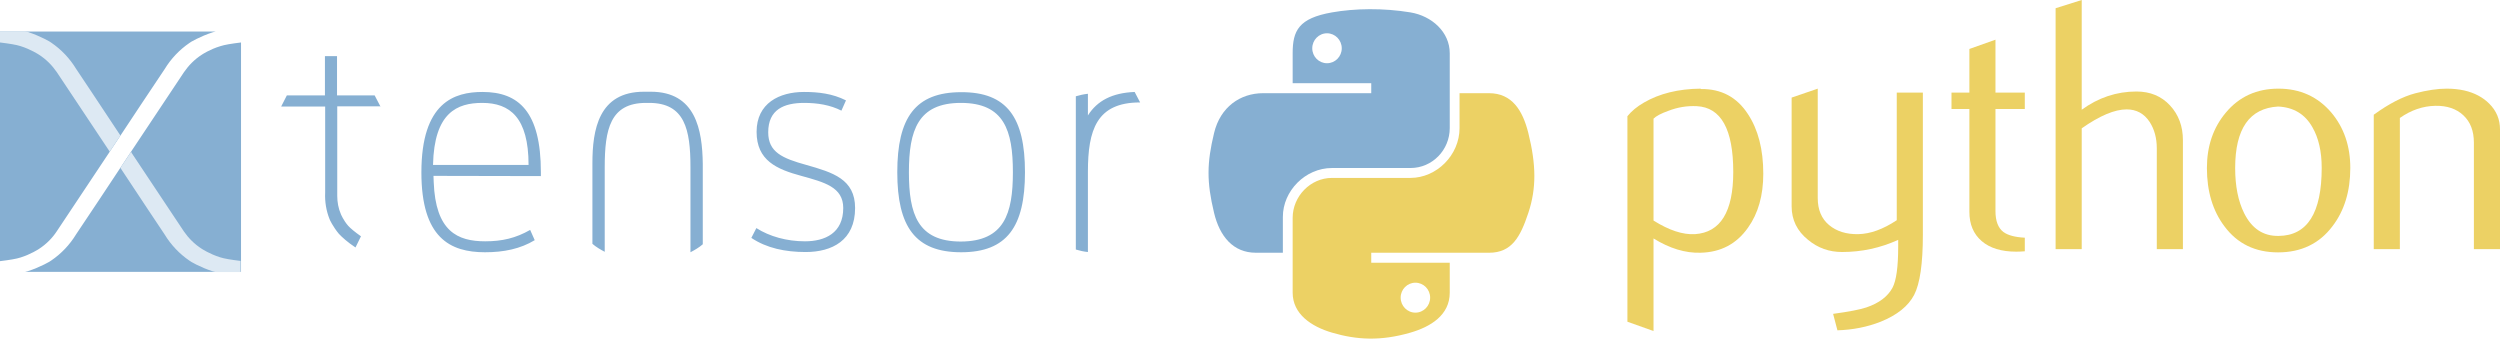
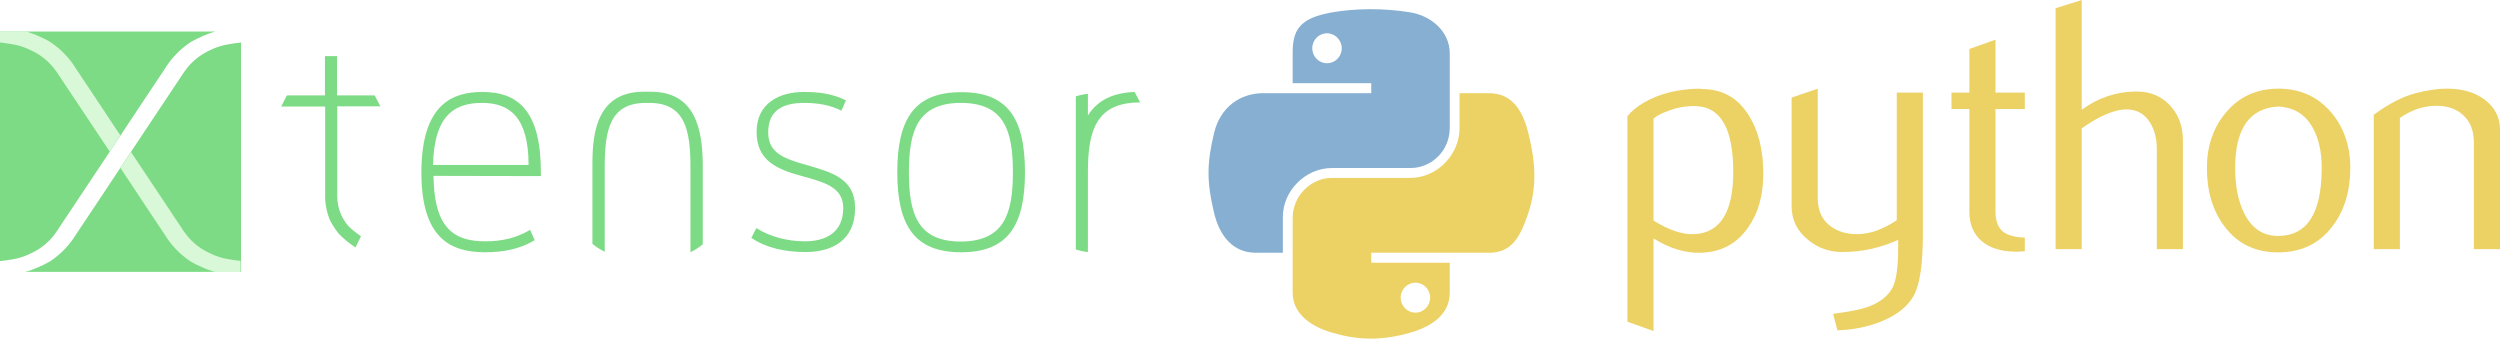
- <svg xmlns="http://www.w3.org/2000/svg" xmlns:xlink="http://www.w3.org/1999/xlink" version="1.1" id="Calque_1" x="0px" y="0px" viewBox="0 0 1096.367 148.495" xml:space="preserve" width="1096.367" height="148.495">
+ <svg xmlns="http://www.w3.org/2000/svg" xmlns:xlink="http://www.w3.org/1999/xlink" id="Calque_1" width="1096.367" height="148.495" x="0" y="0" version="1.1" viewBox="0 0 1096.367 148.495" xml:space="preserve">
  <defs id="defs11">
-     <radialGradient cx="61.519" cy="132.286" r="29.037" fx="61.519" fy="132.286" id="radialGradient1480" xlink:href="#linearGradient2795" gradientUnits="userSpaceOnUse" gradientTransform="matrix(2.2482417e-8,-0.3084284,1.355673,4.8736626e-7,412.4108,172.8244)" />
+     <radialGradient id="radialGradient1480" cx="61.519" cy="132.286" r="29.037" fx="61.519" fy="132.286" gradientTransform="matrix(2.2482417e-8,-0.3084284,1.355673,4.8736626e-7,412.4108,172.8244)" gradientUnits="userSpaceOnUse" xlink:href="#linearGradient2795" />
    <linearGradient id="linearGradient2795">
-       <stop style="stop-color:#b8b8b8;stop-opacity:0.498" offset="0" id="stop2797" />
-       <stop style="stop-color:#7f7f7f;stop-opacity:0" offset="1" id="stop2799" />
+       <stop id="stop2797" offset="0" stop-color="#b8b8b8" stop-opacity=".498" />
+       <stop id="stop2799" offset="1" stop-color="#7f7f7f" stop-opacity="0" />
    </linearGradient>
-     <linearGradient x1="150.961" y1="192.352" x2="112.031" y2="137.273" id="linearGradient1475" xlink:href="#linearGradient4671" gradientUnits="userSpaceOnUse" gradientTransform="matrix(0.7230916,0,0,0.7300727,510.7304,-11.01198)" />
+     <linearGradient id="linearGradient1475" x1="150.961" x2="112.031" y1="192.352" y2="137.273" gradientTransform="matrix(0.7230916,0,0,0.7300727,510.7304,-11.01198)" gradientUnits="userSpaceOnUse" xlink:href="#linearGradient4671" />
    <linearGradient id="linearGradient4671">
-       <stop style="stop-color:#ffd43b;stop-opacity:1" offset="0" id="stop4673" />
-       <stop style="stop-color:#ffe873;stop-opacity:1" offset="1" id="stop4675" />
+       <stop id="stop4673" offset="0" stop-color="#ffd43b" stop-opacity="1" />
+       <stop id="stop4675" offset="1" stop-color="#ffe873" stop-opacity="1" />
    </linearGradient>
-     <linearGradient x1="26.649" y1="20.604" x2="135.665" y2="114.398" id="linearGradient1478" xlink:href="#linearGradient4689" gradientUnits="userSpaceOnUse" gradientTransform="matrix(0.7230916,0,0,0.7300727,510.7304,-11.01198)" />
+     <linearGradient id="linearGradient1478" x1="26.649" x2="135.665" y1="20.604" y2="114.398" gradientTransform="matrix(0.7230916,0,0,0.7300727,510.7304,-11.01198)" gradientUnits="userSpaceOnUse" xlink:href="#linearGradient4689" />
    <linearGradient id="linearGradient4689">
-       <stop style="stop-color:#5a9fd4;stop-opacity:1" offset="0" id="stop4691" />
-       <stop style="stop-color:#306998;stop-opacity:1" offset="1" id="stop4693" />
+       <stop id="stop4691" offset="0" stop-color="#5a9fd4" stop-opacity="1" />
+       <stop id="stop4693" offset="1" stop-color="#306998" stop-opacity="1" />
    </linearGradient>
  </defs>
-   <style type="text/css" id="style3">
- 	.st0{fill:#7DDB85;}
- 	.st1{fill:#D8F8D7;}
- </style>
-   <path class="st0" d="m 375,91.227 c 0,14.2 -10.1,19.3 -21.7,19.3 -8.9,0 -17.1,-1.7 -23.8,-6.2 l 2.2,-4.3 c 5.8,3.7 13.4,5.8 21.3,5.8 8.8,0 16.8,-3.6 16.8,-14.6 0,-9.2 -8.3,-11.3 -18.4,-14.1 -10.7,-2.9 -19.6,-6.7 -19.6,-19.3 0,-12.6 10,-17.5 20.8,-17.5 6.2,0 12.5,0.7 18.4,3.7 l -2,4.5 c -4.9,-2.5 -10.5,-3.4 -16.3,-3.4 -8.9,0 -15.8,2.9 -15.8,12.9 0,8.7 6.2,11.4 16.7,14.3 11.6,3.3 21.4,6.2 21.4,18.9 m 74.5,-15.7 c 0,23.9 -7.9,35.1 -28,35.1 -20.1,0 -28,-11.2 -28,-35.1 0,-23.9 7.9,-35.1 28,-35.1 20.1,-0.1 28,11.1 28,35.1 m -5.3,0 c 0,-18.3 -3.8,-30.4 -22.8,-30.4 -18.9,0 -22.8,12.1 -22.8,30.4 0,18.3 3.8,30.4 22.8,30.4 19,-0.1 22.8,-12.2 22.8,-30.4 m -158.8,-35.3 -3,0 c -19.9,0 -22.6,16.7 -22.6,31.4 l 0,35.3 c 1.6,1.4 3.5,2.5 5.4,3.5 l 0,-37.1 c 0,-16.6 2.4,-28.2 18.1,-28.2 l 1.4,0 c 15.6,0 18.1,11.6 18.1,28.2 l 0,37.3 c 1.9,-1 3.8,-2.1 5.4,-3.5 l 0,-35.3 c -0.2,-14.9 -3.1,-31.6 -22.8,-31.6 m 212.2,0.1 c -9.8,0.4 -16.4,3.8 -20.5,10.3 l 0,-9.5 c -1.9,0.2 -3.6,0.6 -5.3,1.1 l 0,67.2 c 1.6,0.5 3.4,0.9 5.3,1.1 l 0,-34.8 0,0 c 0,-0.2 0,-0.3 0,-0.4 0,-18.3 3.8,-30.4 22.8,-30.4 l 0.1,0 -2.4,-4.6 m -330.7,6.6 0,-0.2 -0.1,0 0.1,0.2 m -19.1,-4.9 0,-17.4 -5.3,0 0,17.2 -16.7,0 -2.5,4.9 19.3,0 c 0,0 0,35.7 0,37.7 -0.2,4.1 0.5,8.1 1.9,11.6 0,0.2 1.6,3.5 4.1,6.5 1.3,1.4 3.8,3.7 7.3,6 l 2.4,-4.9 c -2.7,-1.9 -4.6,-3.5 -5.6,-4.6 -2.1,-2.4 -3.2,-5.1 -3.2,-5.1 -1.1,-2.5 -1.6,-5.3 -1.6,-8 0,-1.9 0,-39.3 0,-39.3 l 18.9,0 -2.5,-4.8 -16.5,0 m 89.4,33.7 0,1.8 -0.1,-0.1 -47,-0.1 0.1,2.7 c 0.8,21.6 10.4,26 22.6,26 7.4,0 13.4,-1.4 19.7,-5 l 2,4.5 c -6.3,3.8 -13.5,5.3 -21.8,5.3 -15.4,0 -27.9,-6.4 -27.9,-35 0,-30.8 14.5,-35.3 26.8,-35.3 15.9,0 25.6,8.7 25.6,35.2 m -5.4,-3.2 c 0,-20.8 -8.2,-27.2 -20.3,-27.2 -11,0 -21.1,4.2 -21.6,27.2 l 41.9,0 m -143.2,-48.4 c -3.3,2.1 -5.9,4.8 -7.9,7.7 -1,1.5 -15,22.5 -22.9,34.4 l 0,0 c -6.6,10 -23.2,35 -24.4,36.7 -2.8,4.6 -6.5,8.5 -10.9,11.5 -0.1,0.2 -4.7,2.9 -10.3,4.7 -0.4,0.1 -0.8,0.2 -1.2,0.3 l 94.7,0 0,-100.6 c -4.1,0.5 -7.2,1 -9,1.6 -4.7,1.4 -8.1,3.7 -8.1,3.7 M 24.9,101.427 c 1,-1.5 15,-22.5 22.9,-34.4 l 0,0 c 6.6,-10 23.2,-35 24.4,-36.7 2.8,-4.6 6.5,-8.5 10.9,-11.5 0.1,-0.2 4.7,-2.9 10.3,-4.7 0.4,-0.1 0.8,-0.2 1.2,-0.3 l -94.6,0 0,100.7 c 4.1,-0.5 7.2,-1 9,-1.6 4.5,-1.4 8,-3.7 8,-3.7 3.4,-2.2 6,-4.9 7.9,-7.8" id="path5" style="fill:#86afd2;fill-opacity:1" />
-   <path class="st1" d="m 57.5,66.527 c -1.3,1.9 -2.9,4.4 -4.7,7.1 7.7,11.6 18.4,27.8 19.4,29.2 2.8,4.6 6.5,8.5 10.9,11.5 0.1,0.2 4.7,2.9 10.3,4.7 0.4,0.1 0.8,0.2 1.2,0.3 l 10.9,0 0,-4.9 c -4.1,-0.5 -7.2,-1 -9,-1.6 -4.5,-1.4 -8,-3.7 -8,-3.7 -3.3,-2.1 -5.9,-4.8 -7.9,-7.7 -1,-1.5 -15,-22.5 -22.9,-34.4 l 0,0 c 0,-0.2 -0.1,-0.3 -0.2,-0.5 m -46.6,-52.8 -10.9,0 0,4.9 c 4.1,0.5 7.2,1 9,1.6 4.5,1.4 8,3.7 8,3.7 3.3,2.1 5.9,4.8 7.9,7.7 1,1.5 15,22.5 22.9,34.4 l 0,0 c 0.1,0.2 0.2,0.3 0.3,0.5 1.3,-1.9 2.9,-4.4 4.7,-7.1 -7.7,-11.6 -18.4,-27.8 -19.4,-29.2 -2.8,-4.6 -6.5,-8.5 -10.9,-11.5 -0.1,-0.2 -4.7,-2.9 -10.3,-4.7 -0.4,-0.1 -0.8,-0.2 -1.3,-0.3" id="path7" style="fill:#dde9f3;fill-opacity:1" />
-   <path id="path46" style="fill:#ecd164;fill-opacity:1" d="m 760.115,75.412 c 0,-18.718 -5.337,-28.328 -16.012,-28.854 -4.247,-0.2 -8.394,0.476 -12.429,2.042 -3.22,1.153 -5.387,2.293 -6.528,3.445 l 0,44.678 c 6.828,4.285 12.892,6.277 18.179,5.964 11.188,-0.739 16.789,-9.823 16.789,-27.275 z m 13.168,0.777 c 0,9.509 -2.23,17.403 -6.716,23.68 -4.999,7.104 -11.928,10.762 -20.786,10.963 -6.678,0.213 -13.556,-1.879 -20.635,-6.264 l 0,40.606 -11.451,-4.084 0,-90.133 c 1.879,-2.305 4.297,-4.285 7.229,-5.964 6.816,-3.972 15.097,-6.014 24.845,-6.114 l 0.163,0.163 c 8.908,-0.113 15.774,3.546 20.598,10.963 4.498,6.803 6.753,15.523 6.753,26.185 z" />
-   <path id="path48" style="fill:#ecd164;fill-opacity:1" d="m 843.27,102.837 c 0,12.754 -1.278,21.587 -3.834,26.499 -2.568,4.911 -7.455,8.833 -14.671,11.752 -5.851,2.305 -12.178,3.558 -18.969,3.771 l -1.892,-7.217 c 6.903,-0.94 11.765,-1.879 14.584,-2.819 5.55,-1.879 9.359,-4.761 11.451,-8.62 1.679,-3.145 2.506,-9.146 2.506,-18.029 l 0,-2.982 c -7.831,3.558 -16.037,5.325 -24.619,5.325 -5.638,0 -10.612,-1.767 -14.897,-5.325 -4.811,-3.871 -7.217,-8.783 -7.217,-14.734 l 0,-47.66 11.451,-3.922 0,47.973 c 0,5.124 1.654,9.071 4.961,11.84 3.308,2.769 7.593,4.097 12.842,3.997 5.25,-0.113 10.875,-2.142 16.851,-6.114 l 0,-55.967 11.451,0 0,62.231 z" />
-   <path id="path50" style="fill:#ecd164;fill-opacity:1" d="m 887.973,110.204 c -1.366,0.113 -2.619,0.163 -3.771,0.163 -6.477,0 -11.527,-1.541 -15.135,-4.636 -3.596,-3.095 -5.4,-7.367 -5.4,-12.817 l 0,-45.104 -7.843,0 0,-7.204 7.843,0 0,-19.132 11.439,-4.072 0,23.204 12.867,0 0,7.204 -12.867,0 0,44.791 c 0,4.297 1.153,7.342 3.458,9.121 1.98,1.466 5.124,2.305 9.409,2.518 l 0,5.964 z" />
-   <path id="path52" style="fill:#ecd164;fill-opacity:1" d="m 957.308,109.265 -11.451,0 0,-44.202 c 0,-4.498 -1.052,-8.369 -3.145,-11.602 -2.418,-3.658 -5.776,-5.488 -10.086,-5.488 -5.25,0 -11.815,2.769 -19.695,8.307 l 0,52.985 -11.451,0 0,-105.656 L 912.931,0 l 0,48.124 c 7.317,-5.325 15.31,-7.993 23.993,-7.993 6.064,0 10.975,2.042 14.734,6.114 3.771,4.072 5.651,9.146 5.651,15.21 l 0,47.81 0,0 z" />
-   <path id="path54" style="fill:#ecd164;fill-opacity:1" d="m 1018.174,73.607 c 0,-7.192 -1.366,-13.13 -4.084,-17.829 -3.232,-5.726 -8.257,-8.745 -15.047,-9.058 -12.554,0.727 -18.818,9.722 -18.818,26.962 0,7.906 1.303,14.509 3.934,19.808 3.358,6.753 8.394,10.086 15.11,9.973 12.604,-0.1 18.906,-10.048 18.906,-29.856 z m 12.541,0.075 c 0,10.236 -2.619,18.756 -7.843,25.559 -5.751,7.618 -13.694,11.439 -23.83,11.439 -10.048,0 -17.879,-3.821 -23.529,-11.439 -5.124,-6.803 -7.68,-15.323 -7.68,-25.559 0,-9.622 2.769,-17.716 8.307,-24.306 5.851,-6.991 13.544,-10.499 23.053,-10.499 9.509,0 17.252,3.508 23.216,10.499 5.538,6.59 8.307,14.684 8.307,24.306 z" />
-   <path id="path56" style="fill:#ecd164;fill-opacity:1" d="m 1096.367,109.265 -11.451,0 0,-46.708 c 0,-5.124 -1.541,-9.121 -4.623,-12.003 -3.082,-2.869 -7.192,-4.26 -12.316,-4.147 -5.438,0.1 -10.612,1.879 -15.523,5.325 l 0,57.533 -11.451,0 0,-58.949 c 6.59,-4.799 12.654,-7.931 18.192,-9.397 5.225,-1.366 9.835,-2.042 13.807,-2.042 2.719,0 5.275,0.263 7.68,0.789 4.498,1.04 8.156,2.969 10.975,5.801 3.145,3.132 4.711,6.891 4.711,11.289 l 0,52.509 z" />
-   <path id="path1948" style="fill:#86afd2;fill-opacity:1" d="m 600.593,4.031 c -5.892,0.027 -11.518,0.53 -16.469,1.406 -14.584,2.577 -17.232,7.97 -17.232,17.915 l 0,13.135 34.465,0 0,4.378 -34.465,0 -12.934,0 c -10.016,0 -18.787,6.02 -21.53,17.473 -3.164,13.128 -3.305,21.32 0,35.027 2.45,10.203 8.301,17.473 18.317,17.473 l 11.85,0 0,-15.746 c 0,-11.376 9.843,-21.41 21.53,-21.41 l 34.425,0 c 9.583,0 17.232,-7.89 17.232,-17.514 l 0,-32.818 c 0,-9.34 -7.879,-16.356 -17.232,-17.915 C 612.628,4.452 606.485,4.004 600.593,4.031 Z M 581.954,14.596 c 3.56,0 6.467,2.955 6.467,6.588 0,3.62 -2.907,6.548 -6.467,6.548 -3.573,-1e-6 -6.467,-2.927 -6.467,-6.548 0,-3.633 2.894,-6.588 6.467,-6.588 z" />
-   <path id="path1950" style="fill:#ecd164;fill-opacity:1" d="m 640.079,40.866 0,15.304 c 0,11.865 -10.059,21.852 -21.53,21.852 l -34.425,0 c -9.43,0 -17.232,8.07 -17.232,17.514 l 0,32.818 c 0,9.34 8.122,14.834 17.232,17.514 10.91,3.208 21.371,3.788 34.425,0 8.677,-2.512 17.232,-7.568 17.232,-17.514 l 0,-13.135 -34.425,0 0,-4.378 34.425,0 17.232,0 c 10.016,0 13.749,-6.987 17.232,-17.473 3.598,-10.796 3.445,-21.178 0,-35.027 -2.475,-9.971 -7.203,-17.473 -17.232,-17.473 l -12.934,0 z m -19.361,83.109 c 3.573,2e-5 6.467,2.927 6.467,6.548 0,3.633 -2.894,6.588 -6.467,6.588 -3.56,0 -6.467,-2.955 -6.467,-6.588 2e-5,-3.62 2.907,-6.548 6.467,-6.548 z" />
+   <style id="style3" type="text/css">.st0{fill:#7ddb85}.st1{fill:#d8f8d7}</style>
+   <path id="path5" fill="#86afd2" fill-opacity="1" d="m 375,91.227 c 0,14.2 -10.1,19.3 -21.7,19.3 -8.9,0 -17.1,-1.7 -23.8,-6.2 l 2.2,-4.3 c 5.8,3.7 13.4,5.8 21.3,5.8 8.8,0 16.8,-3.6 16.8,-14.6 0,-9.2 -8.3,-11.3 -18.4,-14.1 -10.7,-2.9 -19.6,-6.7 -19.6,-19.3 0,-12.6 10,-17.5 20.8,-17.5 6.2,0 12.5,0.7 18.4,3.7 l -2,4.5 c -4.9,-2.5 -10.5,-3.4 -16.3,-3.4 -8.9,0 -15.8,2.9 -15.8,12.9 0,8.7 6.2,11.4 16.7,14.3 11.6,3.3 21.4,6.2 21.4,18.9 m 74.5,-15.7 c 0,23.9 -7.9,35.1 -28,35.1 -20.1,0 -28,-11.2 -28,-35.1 0,-23.9 7.9,-35.1 28,-35.1 20.1,-0.1 28,11.1 28,35.1 m -5.3,0 c 0,-18.3 -3.8,-30.4 -22.8,-30.4 -18.9,0 -22.8,12.1 -22.8,30.4 0,18.3 3.8,30.4 22.8,30.4 19,-0.1 22.8,-12.2 22.8,-30.4 m -158.8,-35.3 -3,0 c -19.9,0 -22.6,16.7 -22.6,31.4 l 0,35.3 c 1.6,1.4 3.5,2.5 5.4,3.5 l 0,-37.1 c 0,-16.6 2.4,-28.2 18.1,-28.2 l 1.4,0 c 15.6,0 18.1,11.6 18.1,28.2 l 0,37.3 c 1.9,-1 3.8,-2.1 5.4,-3.5 l 0,-35.3 c -0.2,-14.9 -3.1,-31.6 -22.8,-31.6 m 212.2,0.1 c -9.8,0.4 -16.4,3.8 -20.5,10.3 l 0,-9.5 c -1.9,0.2 -3.6,0.6 -5.3,1.1 l 0,67.2 c 1.6,0.5 3.4,0.9 5.3,1.1 l 0,-34.8 0,0 c 0,-0.2 0,-0.3 0,-0.4 0,-18.3 3.8,-30.4 22.8,-30.4 l 0.1,0 -2.4,-4.6 m -330.7,6.6 0,-0.2 -0.1,0 0.1,0.2 m -19.1,-4.9 0,-17.4 -5.3,0 0,17.2 -16.7,0 -2.5,4.9 19.3,0 c 0,0 0,35.7 0,37.7 -0.2,4.1 0.5,8.1 1.9,11.6 0,0.2 1.6,3.5 4.1,6.5 1.3,1.4 3.8,3.7 7.3,6 l 2.4,-4.9 c -2.7,-1.9 -4.6,-3.5 -5.6,-4.6 -2.1,-2.4 -3.2,-5.1 -3.2,-5.1 -1.1,-2.5 -1.6,-5.3 -1.6,-8 0,-1.9 0,-39.3 0,-39.3 l 18.9,0 -2.5,-4.8 -16.5,0 m 89.4,33.7 0,1.8 -0.1,-0.1 -47,-0.1 0.1,2.7 c 0.8,21.6 10.4,26 22.6,26 7.4,0 13.4,-1.4 19.7,-5 l 2,4.5 c -6.3,3.8 -13.5,5.3 -21.8,5.3 -15.4,0 -27.9,-6.4 -27.9,-35 0,-30.8 14.5,-35.3 26.8,-35.3 15.9,0 25.6,8.7 25.6,35.2 m -5.4,-3.2 c 0,-20.8 -8.2,-27.2 -20.3,-27.2 -11,0 -21.1,4.2 -21.6,27.2 l 41.9,0 m -143.2,-48.4 c -3.3,2.1 -5.9,4.8 -7.9,7.7 -1,1.5 -15,22.5 -22.9,34.4 l 0,0 c -6.6,10 -23.2,35 -24.4,36.7 -2.8,4.6 -6.5,8.5 -10.9,11.5 -0.1,0.2 -4.7,2.9 -10.3,4.7 -0.4,0.1 -0.8,0.2 -1.2,0.3 l 94.7,0 0,-100.6 c -4.1,0.5 -7.2,1 -9,1.6 -4.7,1.4 -8.1,3.7 -8.1,3.7 M 24.9,101.427 c 1,-1.5 15,-22.5 22.9,-34.4 l 0,0 c 6.6,-10 23.2,-35 24.4,-36.7 2.8,-4.6 6.5,-8.5 10.9,-11.5 0.1,-0.2 4.7,-2.9 10.3,-4.7 0.4,-0.1 0.8,-0.2 1.2,-0.3 l -94.6,0 0,100.7 c 4.1,-0.5 7.2,-1 9,-1.6 4.5,-1.4 8,-3.7 8,-3.7 3.4,-2.2 6,-4.9 7.9,-7.8" class="st0" />
+   <path id="path7" fill="#dde9f3" fill-opacity="1" d="m 57.5,66.527 c -1.3,1.9 -2.9,4.4 -4.7,7.1 7.7,11.6 18.4,27.8 19.4,29.2 2.8,4.6 6.5,8.5 10.9,11.5 0.1,0.2 4.7,2.9 10.3,4.7 0.4,0.1 0.8,0.2 1.2,0.3 l 10.9,0 0,-4.9 c -4.1,-0.5 -7.2,-1 -9,-1.6 -4.5,-1.4 -8,-3.7 -8,-3.7 -3.3,-2.1 -5.9,-4.8 -7.9,-7.7 -1,-1.5 -15,-22.5 -22.9,-34.4 l 0,0 c 0,-0.2 -0.1,-0.3 -0.2,-0.5 m -46.6,-52.8 -10.9,0 0,4.9 c 4.1,0.5 7.2,1 9,1.6 4.5,1.4 8,3.7 8,3.7 3.3,2.1 5.9,4.8 7.9,7.7 1,1.5 15,22.5 22.9,34.4 l 0,0 c 0.1,0.2 0.2,0.3 0.3,0.5 1.3,-1.9 2.9,-4.4 4.7,-7.1 -7.7,-11.6 -18.4,-27.8 -19.4,-29.2 -2.8,-4.6 -6.5,-8.5 -10.9,-11.5 -0.1,-0.2 -4.7,-2.9 -10.3,-4.7 -0.4,-0.1 -0.8,-0.2 -1.3,-0.3" class="st1" />
+   <path id="path46" fill="#ecd164" fill-opacity="1" d="m 760.115,75.412 c 0,-18.718 -5.337,-28.328 -16.012,-28.854 -4.247,-0.2 -8.394,0.476 -12.429,2.042 -3.22,1.153 -5.387,2.293 -6.528,3.445 l 0,44.678 c 6.828,4.285 12.892,6.277 18.179,5.964 11.188,-0.739 16.789,-9.823 16.789,-27.275 z m 13.168,0.777 c 0,9.509 -2.23,17.403 -6.716,23.68 -4.999,7.104 -11.928,10.762 -20.786,10.963 -6.678,0.213 -13.556,-1.879 -20.635,-6.264 l 0,40.606 -11.451,-4.084 0,-90.133 c 1.879,-2.305 4.297,-4.285 7.229,-5.964 6.816,-3.972 15.097,-6.014 24.845,-6.114 l 0.163,0.163 c 8.908,-0.113 15.774,3.546 20.598,10.963 4.498,6.803 6.753,15.523 6.753,26.185 z" />
+   <path id="path48" fill="#ecd164" fill-opacity="1" d="m 843.27,102.837 c 0,12.754 -1.278,21.587 -3.834,26.499 -2.568,4.911 -7.455,8.833 -14.671,11.752 -5.851,2.305 -12.178,3.558 -18.969,3.771 l -1.892,-7.217 c 6.903,-0.94 11.765,-1.879 14.584,-2.819 5.55,-1.879 9.359,-4.761 11.451,-8.62 1.679,-3.145 2.506,-9.146 2.506,-18.029 l 0,-2.982 c -7.831,3.558 -16.037,5.325 -24.619,5.325 -5.638,0 -10.612,-1.767 -14.897,-5.325 -4.811,-3.871 -7.217,-8.783 -7.217,-14.734 l 0,-47.66 11.451,-3.922 0,47.973 c 0,5.124 1.654,9.071 4.961,11.84 3.308,2.769 7.593,4.097 12.842,3.997 5.25,-0.113 10.875,-2.142 16.851,-6.114 l 0,-55.967 11.451,0 0,62.231 z" />
+   <path id="path50" fill="#ecd164" fill-opacity="1" d="m 887.973,110.204 c -1.366,0.113 -2.619,0.163 -3.771,0.163 -6.477,0 -11.527,-1.541 -15.135,-4.636 -3.596,-3.095 -5.4,-7.367 -5.4,-12.817 l 0,-45.104 -7.843,0 0,-7.204 7.843,0 0,-19.132 11.439,-4.072 0,23.204 12.867,0 0,7.204 -12.867,0 0,44.791 c 0,4.297 1.153,7.342 3.458,9.121 1.98,1.466 5.124,2.305 9.409,2.518 l 0,5.964 z" />
+   <path id="path52" fill="#ecd164" fill-opacity="1" d="m 957.308,109.265 -11.451,0 0,-44.202 c 0,-4.498 -1.052,-8.369 -3.145,-11.602 -2.418,-3.658 -5.776,-5.488 -10.086,-5.488 -5.25,0 -11.815,2.769 -19.695,8.307 l 0,52.985 -11.451,0 0,-105.656 L 912.931,0 l 0,48.124 c 7.317,-5.325 15.31,-7.993 23.993,-7.993 6.064,0 10.975,2.042 14.734,6.114 3.771,4.072 5.651,9.146 5.651,15.21 l 0,47.81 0,0 z" />
+   <path id="path54" fill="#ecd164" fill-opacity="1" d="m 1018.174,73.607 c 0,-7.192 -1.366,-13.13 -4.084,-17.829 -3.232,-5.726 -8.257,-8.745 -15.047,-9.058 -12.554,0.727 -18.818,9.722 -18.818,26.962 0,7.906 1.303,14.509 3.934,19.808 3.358,6.753 8.394,10.086 15.11,9.973 12.604,-0.1 18.906,-10.048 18.906,-29.856 z m 12.541,0.075 c 0,10.236 -2.619,18.756 -7.843,25.559 -5.751,7.618 -13.694,11.439 -23.83,11.439 -10.048,0 -17.879,-3.821 -23.529,-11.439 -5.124,-6.803 -7.68,-15.323 -7.68,-25.559 0,-9.622 2.769,-17.716 8.307,-24.306 5.851,-6.991 13.544,-10.499 23.053,-10.499 9.509,0 17.252,3.508 23.216,10.499 5.538,6.59 8.307,14.684 8.307,24.306 z" />
+   <path id="path56" fill="#ecd164" fill-opacity="1" d="m 1096.367,109.265 -11.451,0 0,-46.708 c 0,-5.124 -1.541,-9.121 -4.623,-12.003 -3.082,-2.869 -7.192,-4.26 -12.316,-4.147 -5.438,0.1 -10.612,1.879 -15.523,5.325 l 0,57.533 -11.451,0 0,-58.949 c 6.59,-4.799 12.654,-7.931 18.192,-9.397 5.225,-1.366 9.835,-2.042 13.807,-2.042 2.719,0 5.275,0.263 7.68,0.789 4.498,1.04 8.156,2.969 10.975,5.801 3.145,3.132 4.711,6.891 4.711,11.289 l 0,52.509 z" />
+   <path id="path1948" fill="#86afd2" fill-opacity="1" d="m 600.593,4.031 c -5.892,0.027 -11.518,0.53 -16.469,1.406 -14.584,2.577 -17.232,7.97 -17.232,17.915 l 0,13.135 34.465,0 0,4.378 -34.465,0 -12.934,0 c -10.016,0 -18.787,6.02 -21.53,17.473 -3.164,13.128 -3.305,21.32 0,35.027 2.45,10.203 8.301,17.473 18.317,17.473 l 11.85,0 0,-15.746 c 0,-11.376 9.843,-21.41 21.53,-21.41 l 34.425,0 c 9.583,0 17.232,-7.89 17.232,-17.514 l 0,-32.818 c 0,-9.34 -7.879,-16.356 -17.232,-17.915 C 612.628,4.452 606.485,4.004 600.593,4.031 Z M 581.954,14.596 c 3.56,0 6.467,2.955 6.467,6.588 0,3.62 -2.907,6.548 -6.467,6.548 -3.573,-1e-6 -6.467,-2.927 -6.467,-6.548 0,-3.633 2.894,-6.588 6.467,-6.588 z" />
+   <path id="path1950" fill="#ecd164" fill-opacity="1" d="m 640.079,40.866 0,15.304 c 0,11.865 -10.059,21.852 -21.53,21.852 l -34.425,0 c -9.43,0 -17.232,8.07 -17.232,17.514 l 0,32.818 c 0,9.34 8.122,14.834 17.232,17.514 10.91,3.208 21.371,3.788 34.425,0 8.677,-2.512 17.232,-7.568 17.232,-17.514 l 0,-13.135 -34.425,0 0,-4.378 34.425,0 17.232,0 c 10.016,0 13.749,-6.987 17.232,-17.473 3.598,-10.796 3.445,-21.178 0,-35.027 -2.475,-9.971 -7.203,-17.473 -17.232,-17.473 l -12.934,0 z m -19.361,83.109 c 3.573,2e-5 6.467,2.927 6.467,6.548 0,3.633 -2.894,6.588 -6.467,6.588 -3.56,0 -6.467,-2.955 -6.467,-6.588 2e-5,-3.62 2.907,-6.548 6.467,-6.548 z" />
</svg>
